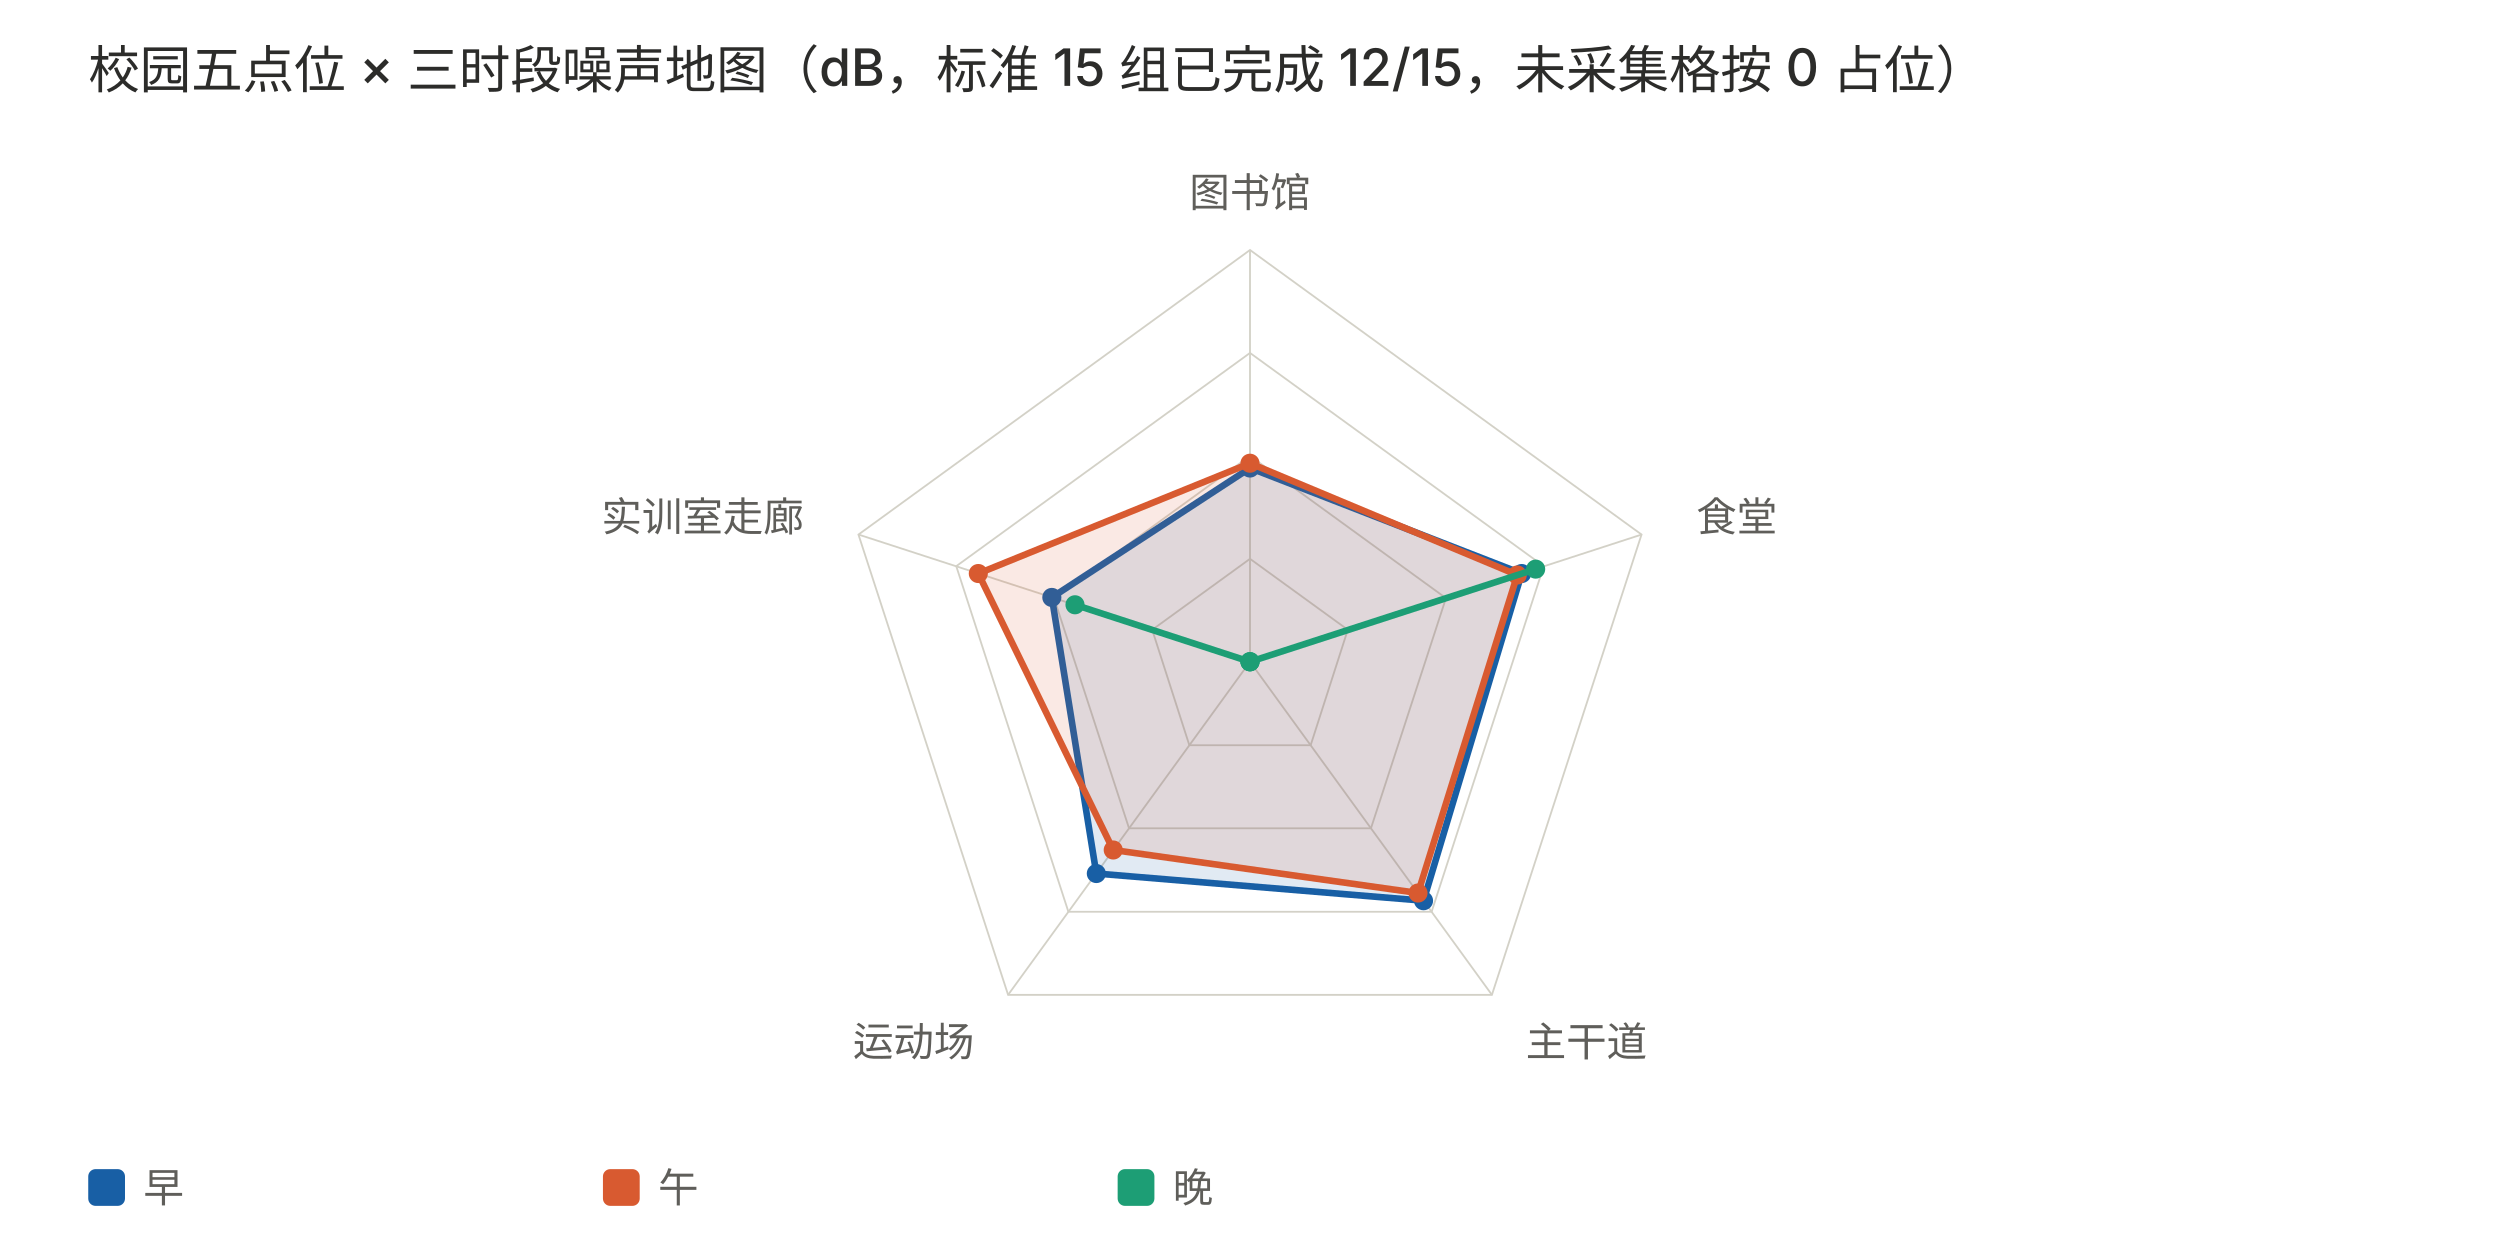
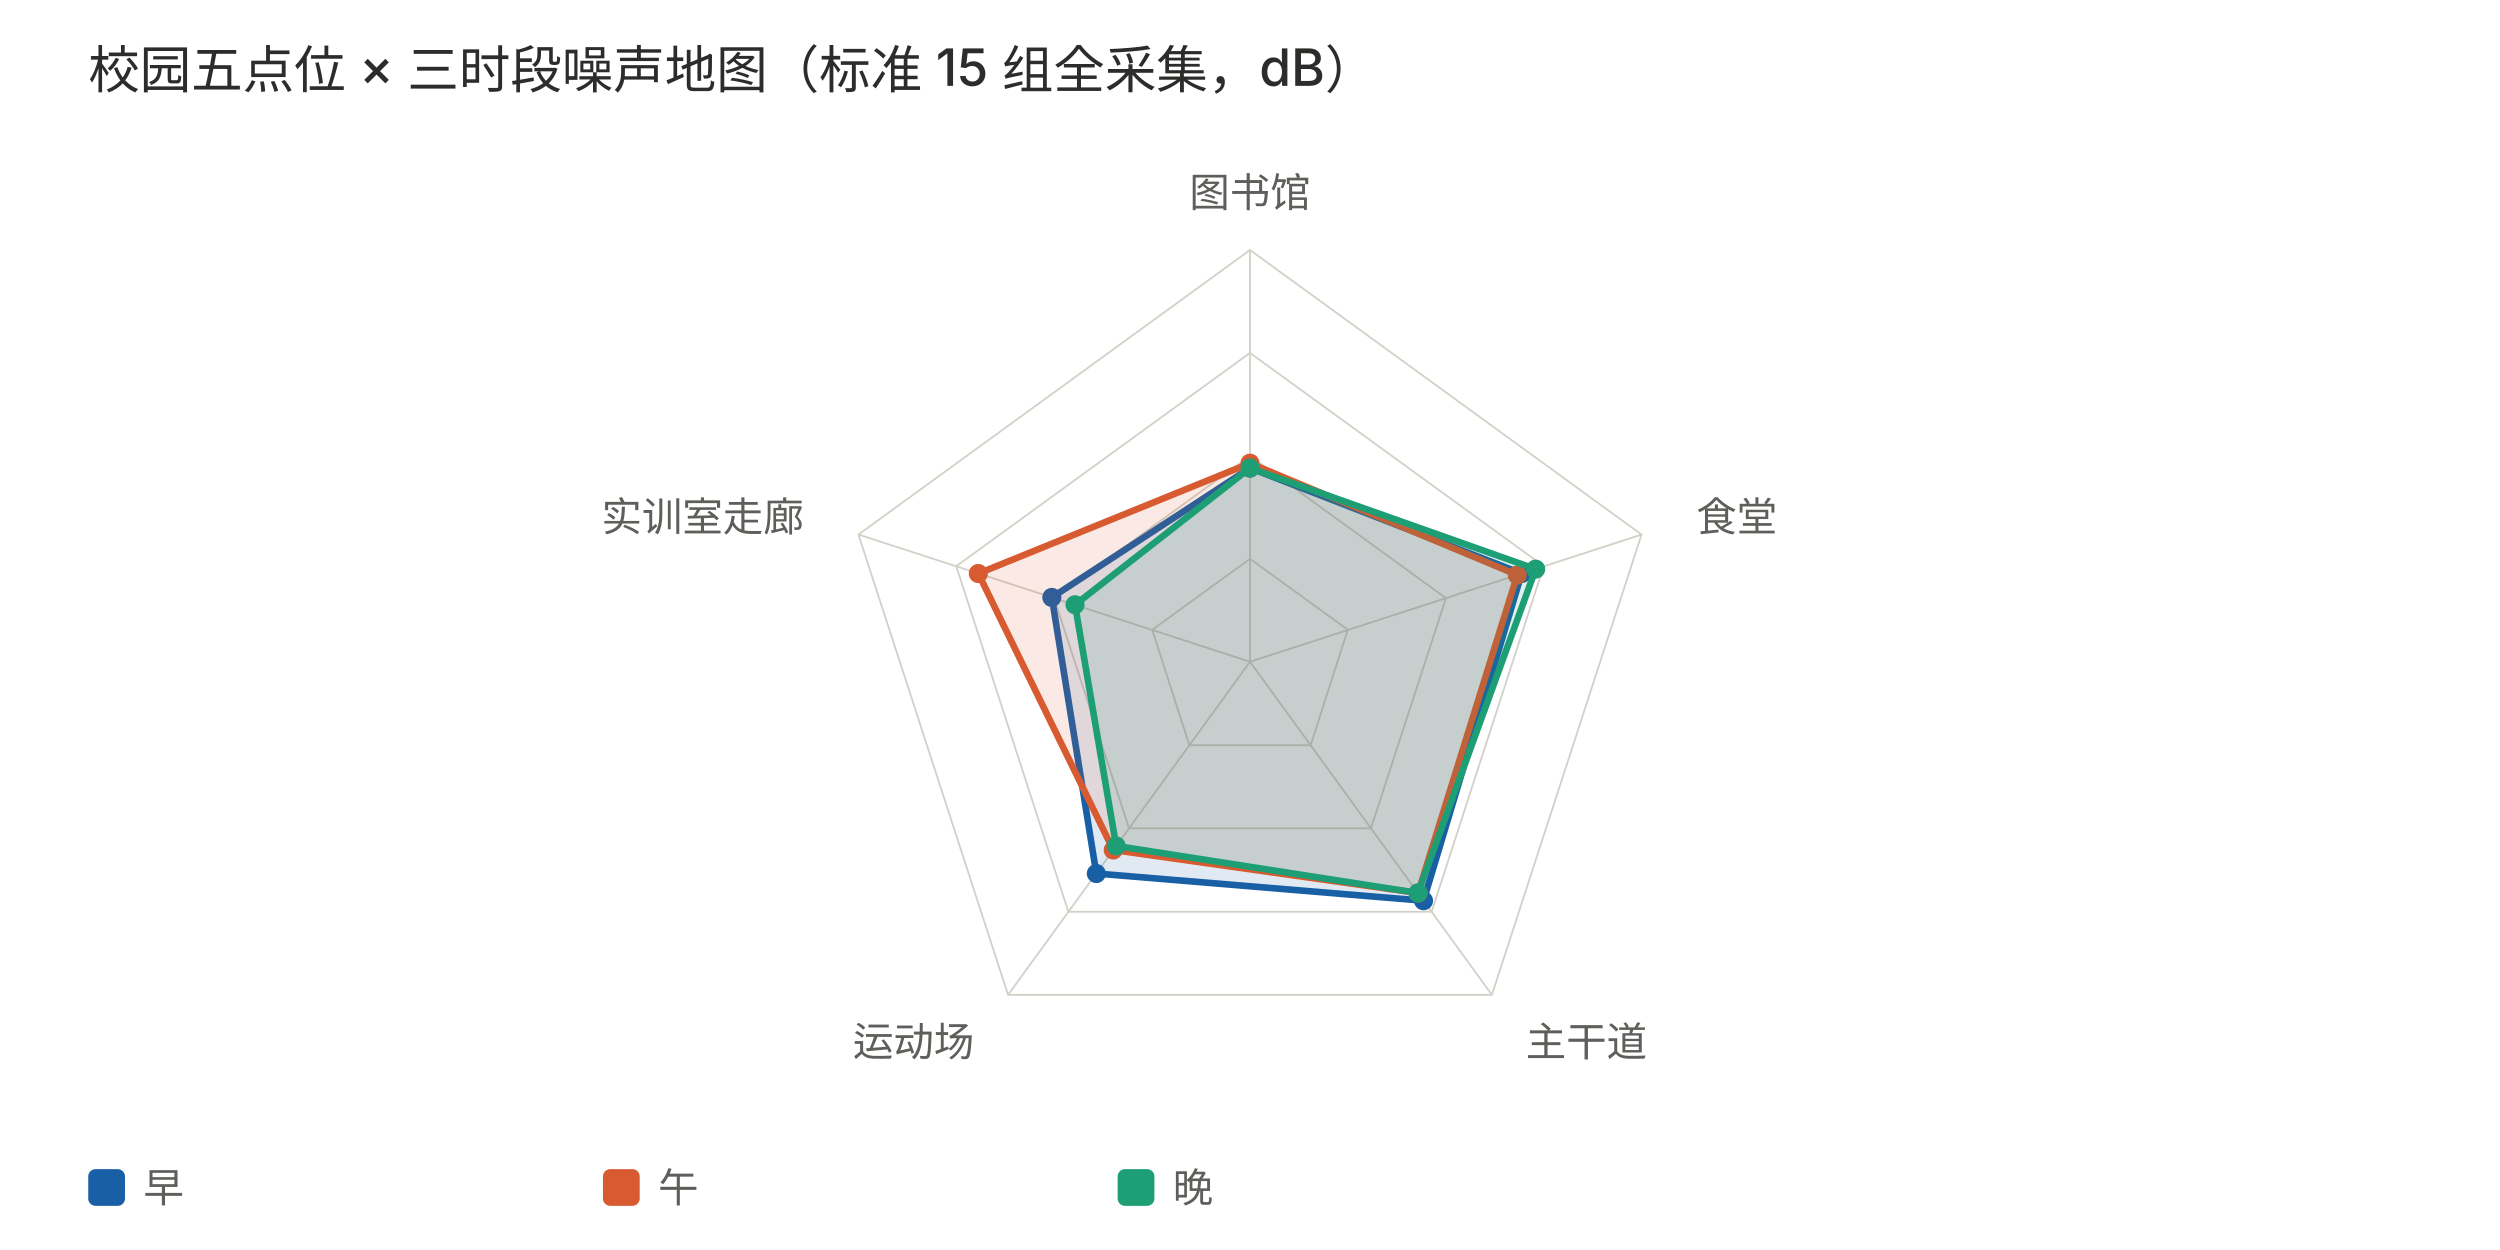
<svg xmlns="http://www.w3.org/2000/svg" viewBox="0 0 680 340" width="100%" role="img">
  <rect width="680" height="340" fill="#FFFFFF" />
  <g font-family="system-ui, -apple-system, Segoe UI, Microsoft YaHei, sans-serif">
-     <text x="24" y="24" font-size="14" font-weight="500" fill="#2C2C2A">校园五点位 × 三时段噪声地图（dB，标准 15 组已完成 12/15，未采集格按 0 占位）</text>
+     <text x="24" y="24" font-size="14" font-weight="500" fill="#2C2C2A">校园五点位 × 三时段噪声地图（标准 15 组全采集，dB）</text>
    <polygon points="340.0,152.0 366.6,171.3 356.5,202.7 323.5,202.7 313.4,171.3" fill="none" stroke="#D3D1C7" stroke-width="0.5" />
    <polygon points="340.0,124.0 393.3,162.7 372.9,225.3 307.1,225.3 286.7,162.7" fill="none" stroke="#D3D1C7" stroke-width="0.5" />
    <polygon points="340.0,96.0 419.9,154.0 389.4,248.0 290.6,248.0 260.1,154.0" fill="none" stroke="#D3D1C7" stroke-width="0.5" />
    <polygon points="340.0,68.0 446.5,145.4 405.8,270.6 274.2,270.6 233.5,145.4" fill="none" stroke="#D3D1C7" stroke-width="0.5" />
    <line x1="340.0" y1="180.0" x2="340.0" y2="68.0" stroke="#D3D1C7" stroke-width="0.5" />
    <text x="340.0" y="56.3" font-size="11" fill="#5F5E5A" text-anchor="middle">图书馆</text>
    <line x1="340.0" y1="180.0" x2="446.5" y2="145.4" stroke="#D3D1C7" stroke-width="0.5" />
    <text x="461.4" y="144.5" font-size="11" fill="#5F5E5A" text-anchor="start">食堂</text>
    <line x1="340.0" y1="180.0" x2="405.8" y2="270.6" stroke="#D3D1C7" stroke-width="0.5" />
    <text x="415.0" y="287.3" font-size="11" fill="#5F5E5A" text-anchor="start">主干道</text>
    <line x1="340.0" y1="180.0" x2="274.2" y2="270.6" stroke="#D3D1C7" stroke-width="0.5" />
    <text x="265.0" y="287.3" font-size="11" fill="#5F5E5A" text-anchor="end">运动场</text>
    <line x1="340.0" y1="180.0" x2="233.5" y2="145.4" stroke="#D3D1C7" stroke-width="0.5" />
    <text x="218.6" y="144.5" font-size="11" fill="#5F5E5A" text-anchor="end">实训室走廊</text>
    <polygon points="340.0,127.3 413.9,156.0 387.2,245.0 298.2,237.6 286.1,162.5" fill="#185FA5" fill-opacity="0.13" stroke="#185FA5" stroke-width="1.8" />
    <circle cx="340.0" cy="127.3" r="2.6" fill="#185FA5" />
    <circle cx="413.9" cy="156.0" r="2.6" fill="#185FA5" />
    <circle cx="387.2" cy="245.0" r="2.6" fill="#185FA5" />
    <circle cx="298.2" cy="237.6" r="2.6" fill="#185FA5" />
    <circle cx="286.1" cy="162.5" r="2.6" fill="#185FA5" />
    <rect x="24" y="318" width="10" height="10" rx="2" fill="#185FA5" />
    <text x="39" y="327" font-size="11" fill="#5F5E5A">早</text>
    <polygon points="340.0,126.0 412.7,156.4 385.7,242.9 302.8,231.2 266.1,156.0" fill="#D85A30" fill-opacity="0.13" stroke="#D85A30" stroke-width="1.8" />
    <circle cx="340.0" cy="126.0" r="2.6" fill="#D85A30" />
    <circle cx="412.7" cy="156.4" r="2.6" fill="#D85A30" />
    <circle cx="385.7" cy="242.9" r="2.6" fill="#D85A30" />
    <circle cx="302.8" cy="231.2" r="2.6" fill="#D85A30" />
    <circle cx="266.1" cy="156.0" r="2.6" fill="#D85A30" />
    <rect x="164" y="318" width="10" height="10" rx="2" fill="#D85A30" />
    <text x="179" y="327" font-size="11" fill="#5F5E5A">午</text>
-     <polygon points="340.0,180.0 417.7,154.8 340.0,180.0 340.0,180.0 292.4,164.5" fill="#1D9E75" fill-opacity="0.13" stroke="#1D9E75" stroke-width="1.8" />
-     <circle cx="340.0" cy="180.0" r="2.6" fill="#1D9E75" />
+     <polygon points="340.0,127.3 417.7,154.8 385.7,242.9 303.6,230.1 292.4,164.5" fill="#1D9E75" fill-opacity="0.13" stroke="#1D9E75" stroke-width="1.8" />
+     <circle cx="340.0" cy="127.3" r="2.6" fill="#1D9E75" />
    <circle cx="417.7" cy="154.8" r="2.6" fill="#1D9E75" />
-     <circle cx="340.0" cy="180.0" r="2.6" fill="#1D9E75" />
-     <circle cx="340.0" cy="180.0" r="2.6" fill="#1D9E75" />
+     <circle cx="385.7" cy="242.9" r="2.6" fill="#1D9E75" />
+     <circle cx="303.6" cy="230.1" r="2.6" fill="#1D9E75" />
    <circle cx="292.4" cy="164.5" r="2.6" fill="#1D9E75" />
    <rect x="304" y="318" width="10" height="10" rx="2" fill="#1D9E75" />
    <text x="319" y="327" font-size="11" fill="#5F5E5A">晚</text>
  </g>
</svg>
